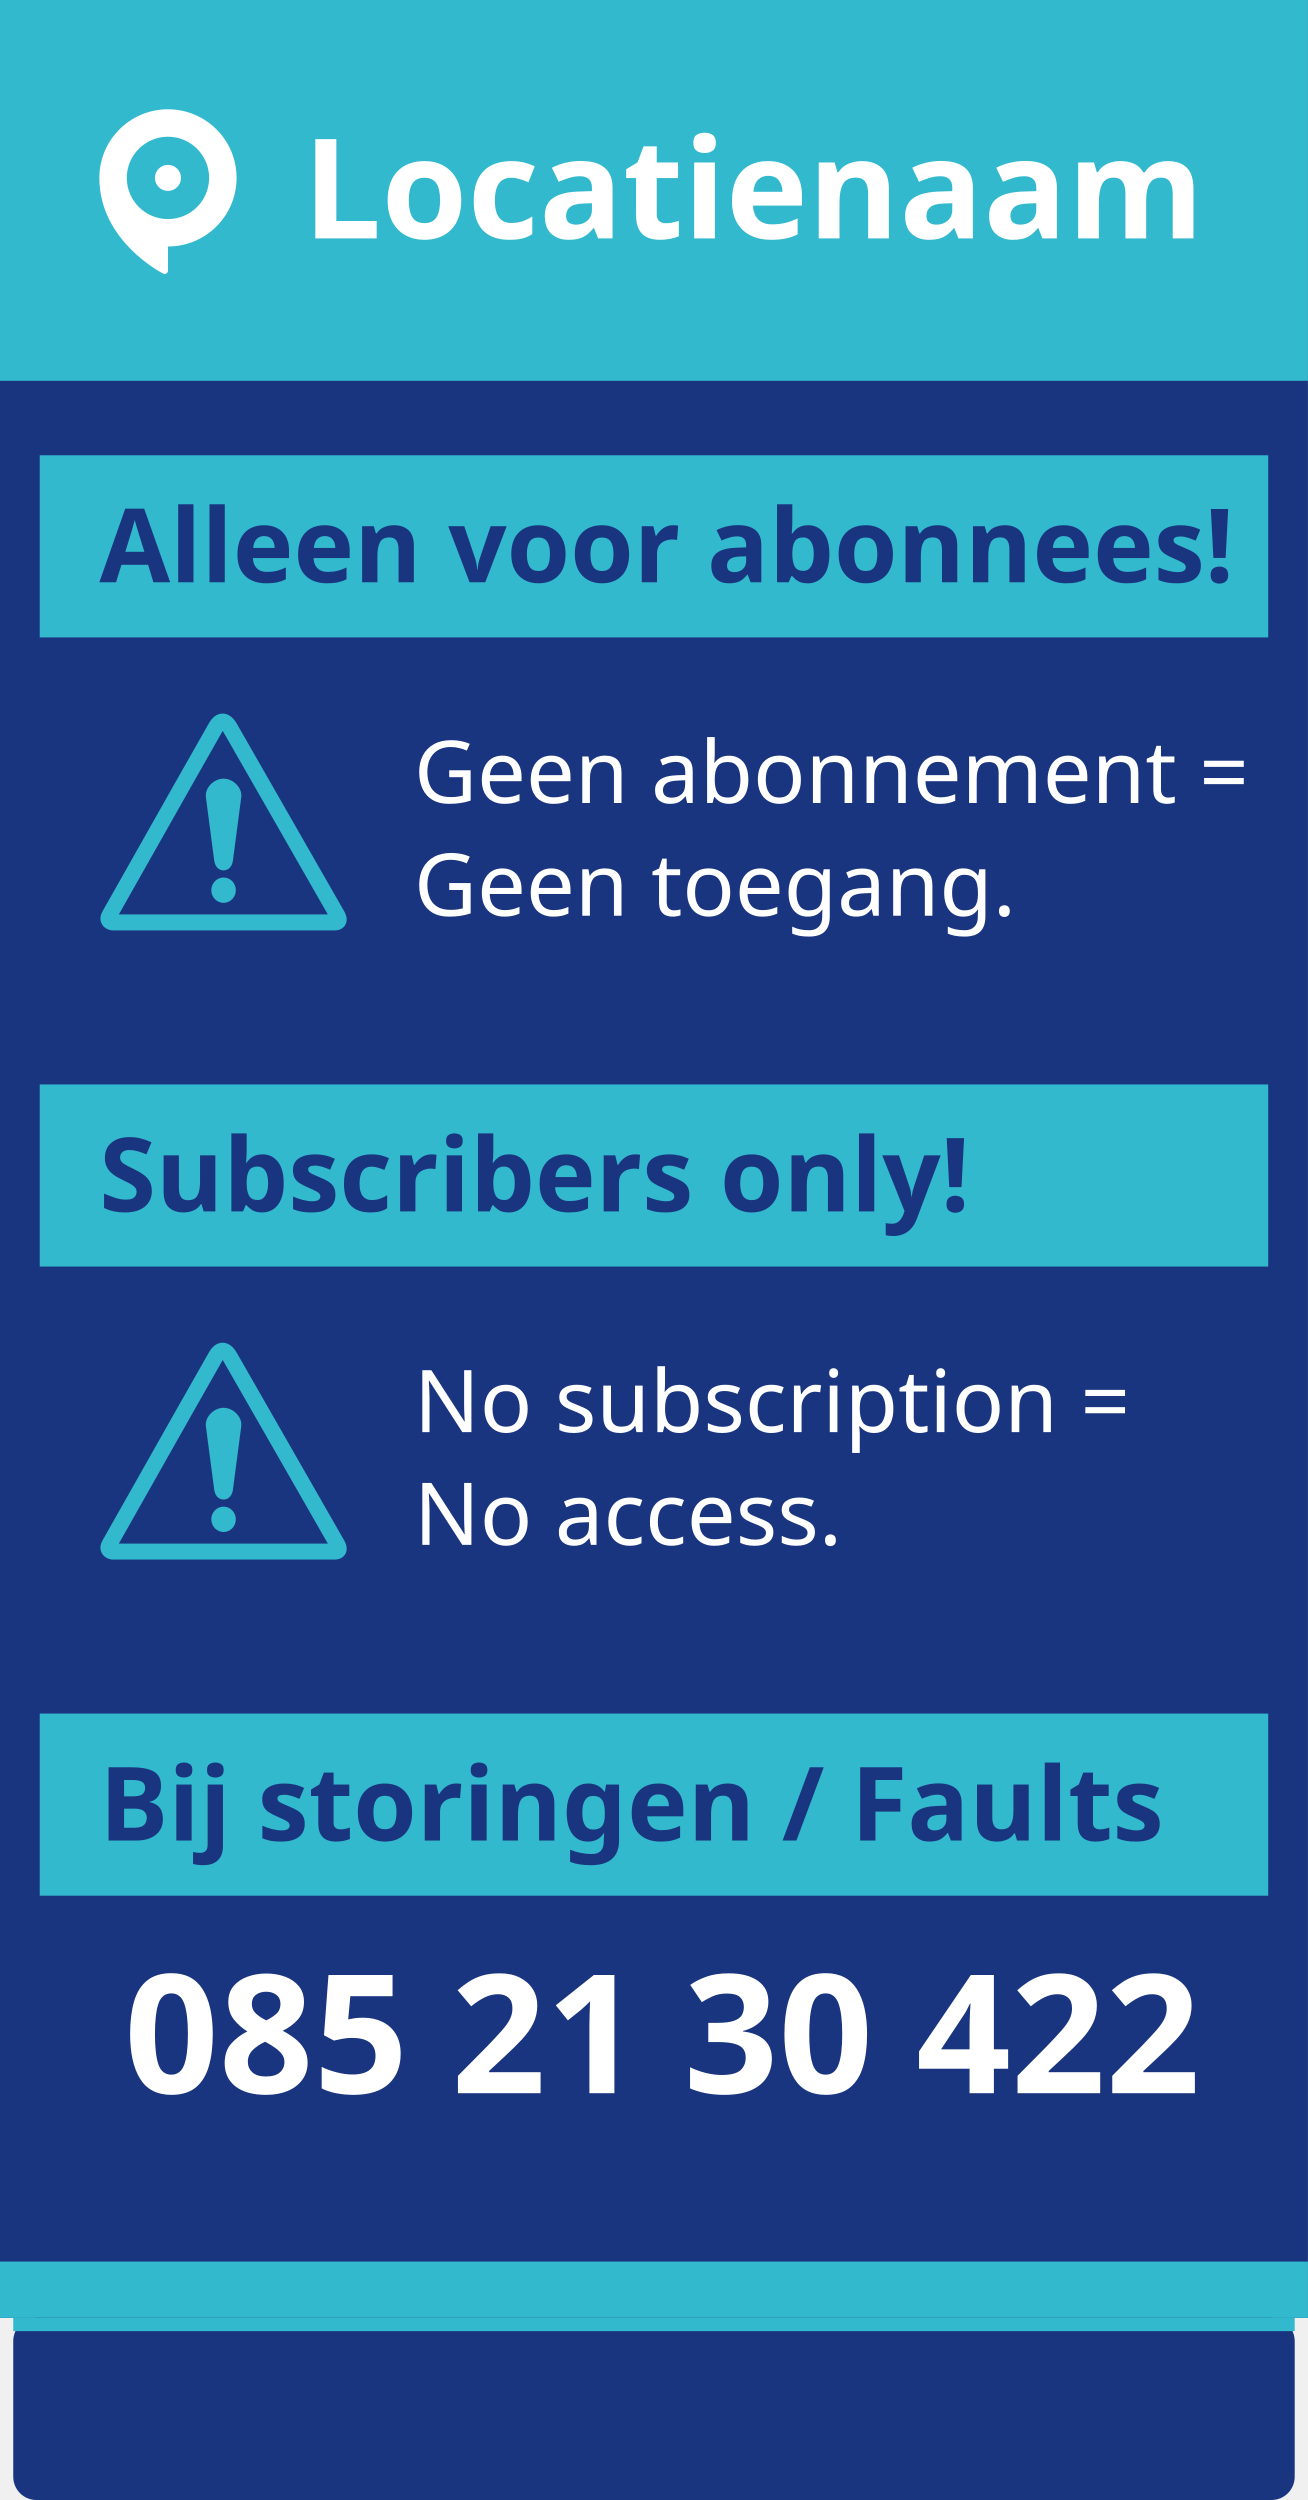
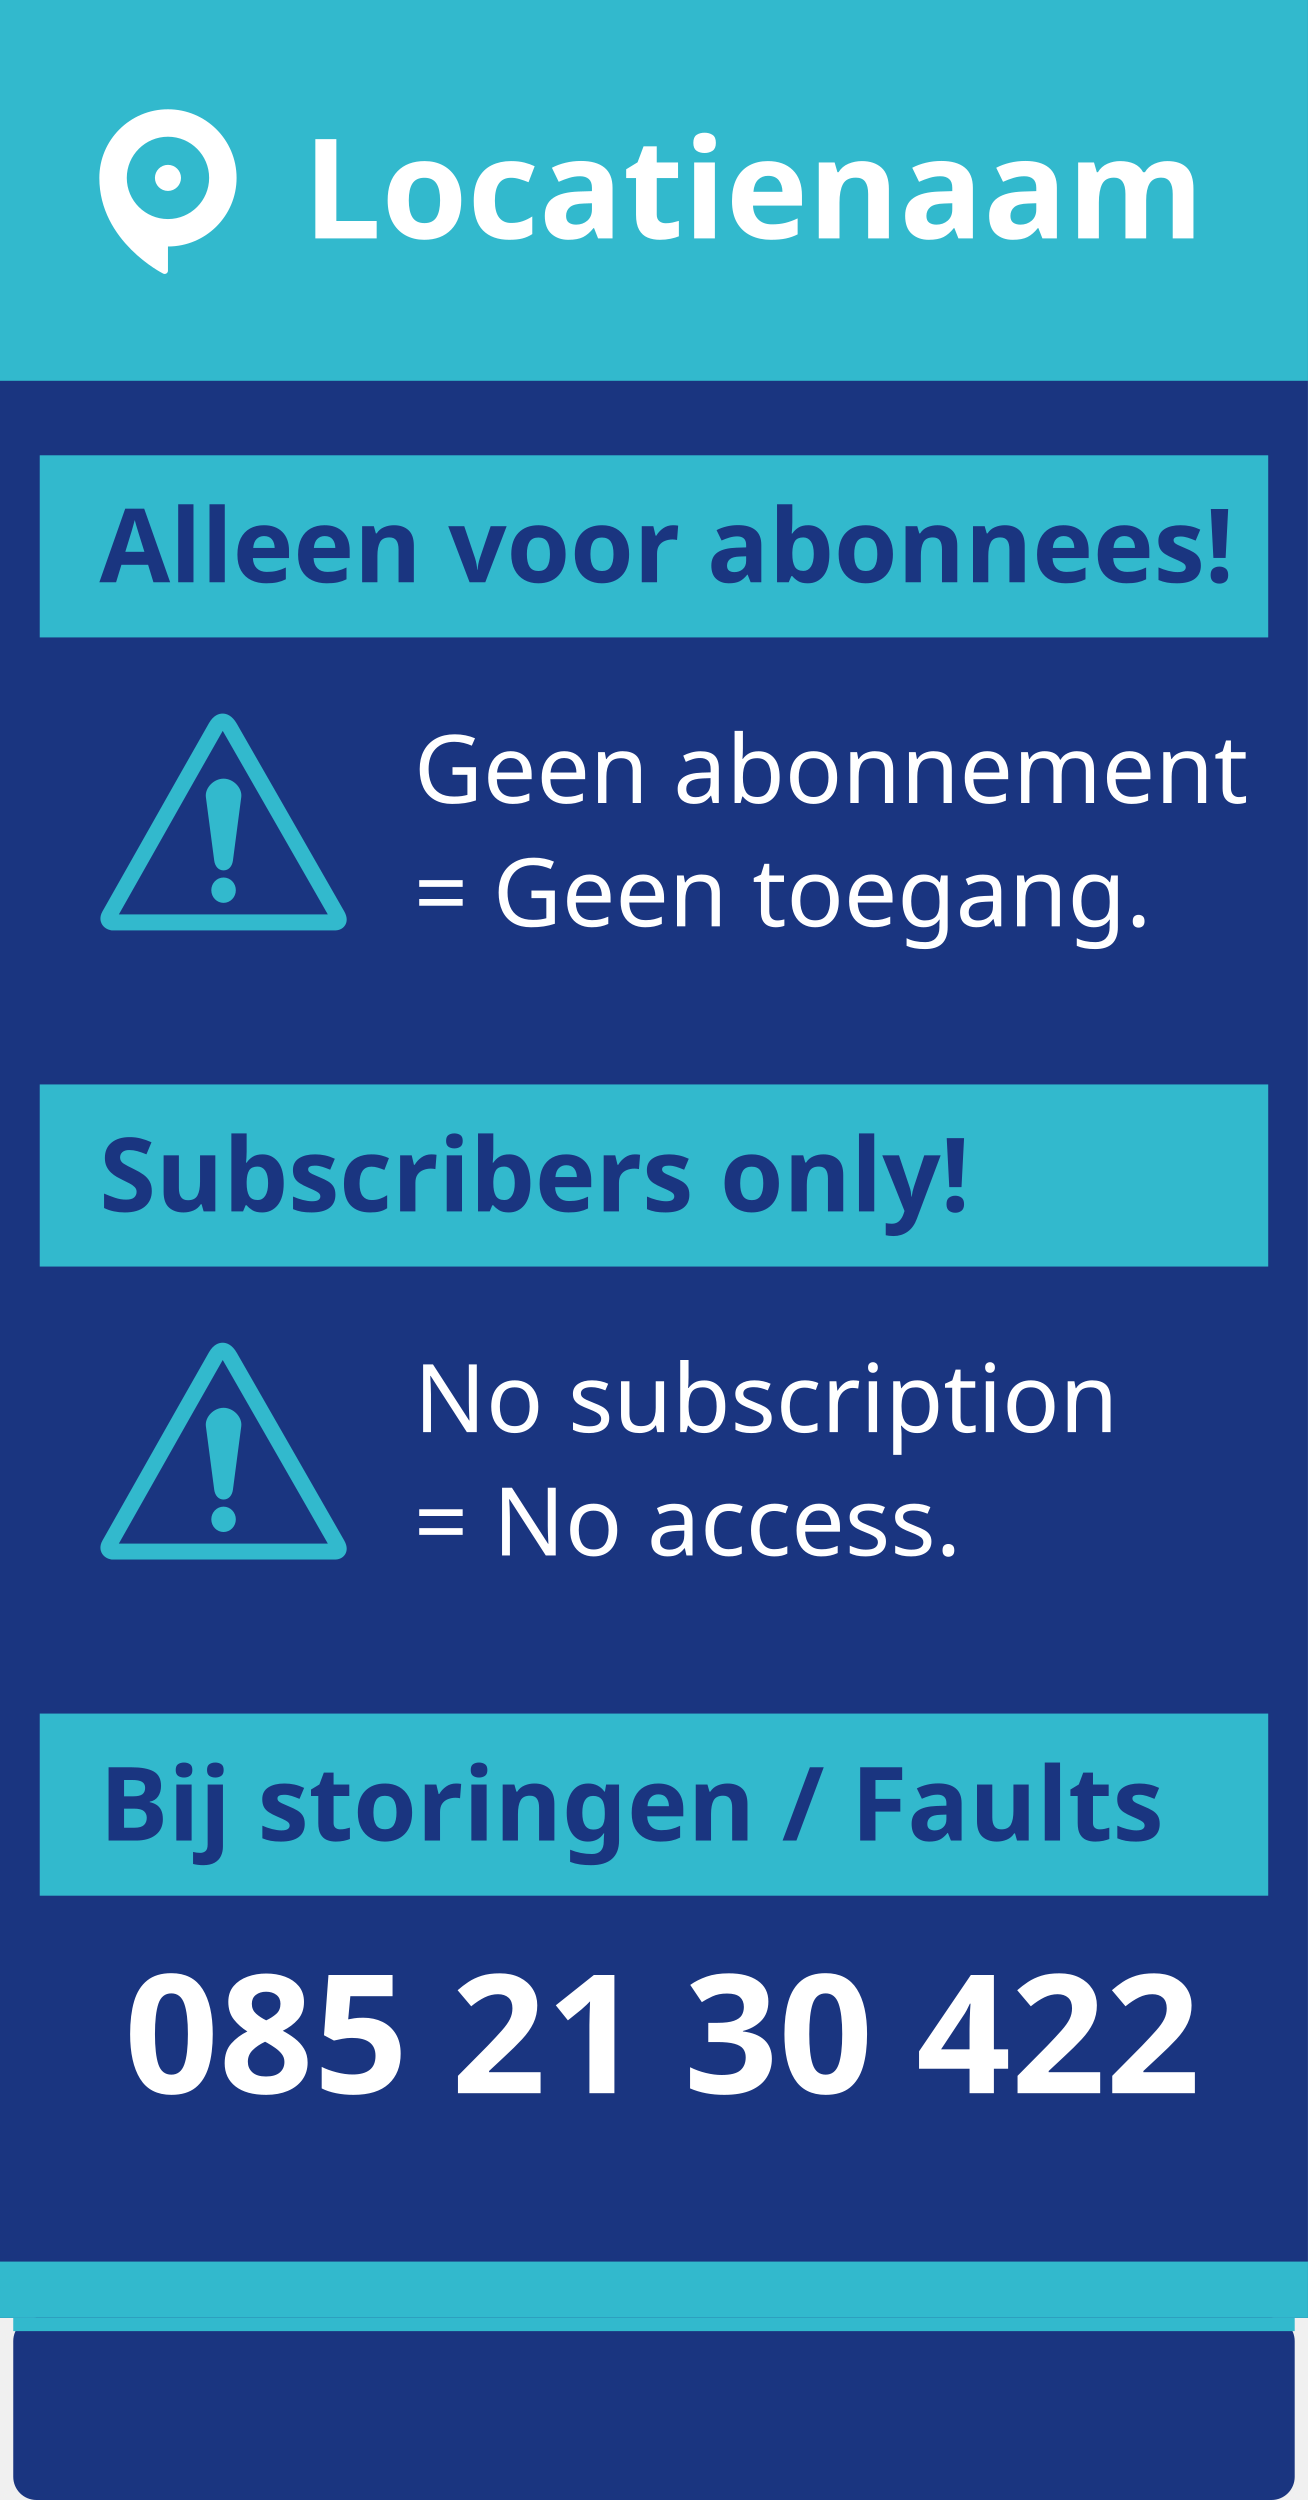
<svg xmlns="http://www.w3.org/2000/svg" width="790mm" height="1510mm" viewBox="0 0 790 1510">
  <g id="py-prod-zuil-abonnees-balken-790x1510-blauw">
    <g transform="translate(0 0)">
      <g id="face">
        <rect x="0" y="0" width="790" height="1400" fill="#1A3580" id="panel" />
      </g>
      <g id="header">
        <rect x="0" y="0" width="790" height="230" fill="#32B9CD" id="header-bar" />
        <g data-element="py-atom-logo-beeldmerk-white" transform="translate(60 66) scale(3.454 3.454)">
          <path d="M12 19.2C8.024 19.2 4.8 15.976 4.8 12C4.8 8.024 8.024 4.8 12 4.8C15.977 4.8 19.2 8.024 19.2 12C19.2 15.976 15.977 19.2 12 19.2M12 0C5.373 0 0 5.372 0 11.999C0 23.134 11.127 28.716 11.127 28.716C11.509 28.949 12 28.671 12 28.223L12 23.998C18.627 23.998 24 18.626 24 11.999C24 5.372 18.627 0 12 0" fill="#FFFFFF" />
          <path d="M9.72 12C9.72 10.741 10.741 9.72 12 9.72C13.259 9.72 14.28 10.741 14.28 12C14.28 13.259 13.259 14.28 12 14.28C10.741 14.28 9.72 13.259 9.72 12" fill="#FFFFFF" />
        </g>
        <text x="182.904" y="144" font-family="Ubuntu" font-size="84" font-weight="bold" fill="#FFFFFF" data-variable="location name" id="location-name" xml:space="preserve">Locatienaam</text>
      </g>
      <g id="title-nl">
        <rect x="24" y="275" width="742" height="110" fill="#32B9CD" id="bar" />
        <text x="60" y="351.7" font-family="Ubuntu" font-size="62" font-weight="bold" fill="#1A3580" data-variable="title-nl" xml:space="preserve">Alleen voor abonnees!</text>
      </g>
      <g id="row-nl">
        <g data-element="py-atom-icon-warning-triangle" transform="translate(60 431) scale(0.433 0.433)">
          <path d="M71.625 201.614C108.112 137.009 153.512 56.606 171.873 24.511L172.092 24.163C172.327 24.52 172.556 24.849 172.821 25.324L226.221 118.57C226.221 118.57 311.421 267.456 318.71 280.177L27.22 280.177L71.622 201.614M152.936 13.341C134.547 45.478 89.126 125.908 52.628 190.545L4.343 275.98C0 283.621 1.623 289.678 2.972 292.595C5.711 298.516 11.552 301.467 16.105 302.265L17.023 302.426L328.62 302.426L327.966 302.409C332.854 302.706 339.34 300.95 342.889 295.114C345.155 291.374 346.786 285.004 341.628 275.954L245.152 107.392L191.765 14.155C185.076 2.458 177.32 0 171.99 0C166.785 0 159.253 2.315 152.938 13.341L152.933 13.341L152.936 13.341" fill="#32B9CD" />
          <path d="M173.297 264.046C182.737 264.046 190.386 256.124 190.386 246.354C190.386 236.6 182.737 228.678 173.297 228.678C163.843 228.678 156.192 236.6 156.192 246.354C156.192 256.124 163.843 264.046 173.297 264.046" fill="#32B9CD" />
          <path d="M173.297 90.785C186.934 90.785 199.464 103.686 197.99 116.332L186.312 205.286C185.172 213.056 180.481 218.739 173.294 218.739C166.108 218.739 161.403 213.056 160.281 205.286L148.596 116.332C147.115 103.686 159.651 90.785 173.297 90.785" fill="#32B9CD" />
        </g>
-         <text x="250" y="485" font-family="Ubuntu Medium" font-size="52.395" fill="#FFFFFF" xml:space="preserve">Geen abonnement =</text>
-         <text x="250" y="553.114" font-family="Ubuntu Medium" font-size="52.395" fill="#FFFFFF" xml:space="preserve">Geen toegang.</text>
+         <text x="250" y="485" font-family="Ubuntu Medium" font-size="57.303" fill="#FFFFFF" xml:space="preserve">Geen abonnement</text>
+         <text x="250" y="559.494" font-family="Ubuntu Medium" font-size="57.303" fill="#FFFFFF" xml:space="preserve">= Geen toegang.</text>
      </g>
      <g id="title-en">
        <rect x="24" y="655" width="742" height="110" fill="#32B9CD" id="bar" />
        <text x="60" y="731.7" font-family="Ubuntu" font-size="62" font-weight="bold" fill="#1A3580" data-variable="title-en" xml:space="preserve">Subscribers only!</text>
      </g>
      <g id="row-en">
        <g data-element="py-atom-icon-warning-triangle" transform="translate(60 811) scale(0.433 0.433)">
          <path d="M71.625 201.614C108.112 137.009 153.512 56.606 171.873 24.511L172.092 24.163C172.327 24.52 172.556 24.849 172.821 25.324L226.221 118.57C226.221 118.57 311.421 267.456 318.71 280.177L27.22 280.177L71.622 201.614M152.936 13.341C134.547 45.478 89.126 125.908 52.628 190.545L4.343 275.98C0 283.621 1.623 289.678 2.972 292.595C5.711 298.516 11.552 301.467 16.105 302.265L17.023 302.426L328.62 302.426L327.966 302.409C332.854 302.706 339.34 300.95 342.889 295.114C345.155 291.374 346.786 285.004 341.628 275.954L245.152 107.392L191.765 14.155C185.076 2.458 177.32 0 171.99 0C166.785 0 159.253 2.315 152.938 13.341L152.933 13.341L152.936 13.341" fill="#32B9CD" />
          <path d="M173.297 264.046C182.737 264.046 190.386 256.124 190.386 246.354C190.386 236.6 182.737 228.678 173.297 228.678C163.843 228.678 156.192 236.6 156.192 246.354C156.192 256.124 163.843 264.046 173.297 264.046" fill="#32B9CD" />
          <path d="M173.297 90.785C186.934 90.785 199.464 103.686 197.99 116.332L186.312 205.286C185.172 213.056 180.481 218.739 173.294 218.739C166.108 218.739 161.403 213.056 160.281 205.286L148.596 116.332C147.115 103.686 159.651 90.785 173.297 90.785" fill="#32B9CD" />
        </g>
-         <text x="250" y="865" font-family="Ubuntu Medium" font-size="52.395" fill="#FFFFFF" xml:space="preserve">No subscription =</text>
-         <text x="250" y="933.114" font-family="Ubuntu Medium" font-size="52.395" fill="#FFFFFF" xml:space="preserve">No access.</text>
+         <text x="250" y="865" font-family="Ubuntu Medium" font-size="57.303" fill="#FFFFFF" xml:space="preserve">No subscription</text>
+         <text x="250" y="939.494" font-family="Ubuntu Medium" font-size="57.303" fill="#FFFFFF" xml:space="preserve">= No access.</text>
      </g>
      <g id="title-fault">
        <rect x="24" y="1035" width="742" height="110" fill="#32B9CD" id="bar" />
        <text x="60" y="1111.7" font-family="Ubuntu" font-size="62" font-weight="bold" fill="#1A3580" data-variable="title-fault" xml:space="preserve">Bij storingen / Faults</text>
      </g>
      <text x="75" y="1264.3" font-family="Ubuntu" font-size="100" font-weight="bold" fill="#FFFFFF" data-variable="phone-number" id="phone-number" xml:space="preserve">085 21 30 422</text>
      <g id="edge">
        <rect x="0" y="1366" width="790" height="34" fill="#32B9CD" id="edge-band" />
      </g>
      <g id="foot">
        <rect x="8" y="1400" width="774" height="110" rx="14" ry="14" fill="#1A3580" id="foot-plate" />
        <rect x="8" y="1400" width="774" height="8" fill="#32B9CD" id="foot-line" />
      </g>
    </g>
  </g>
</svg>
